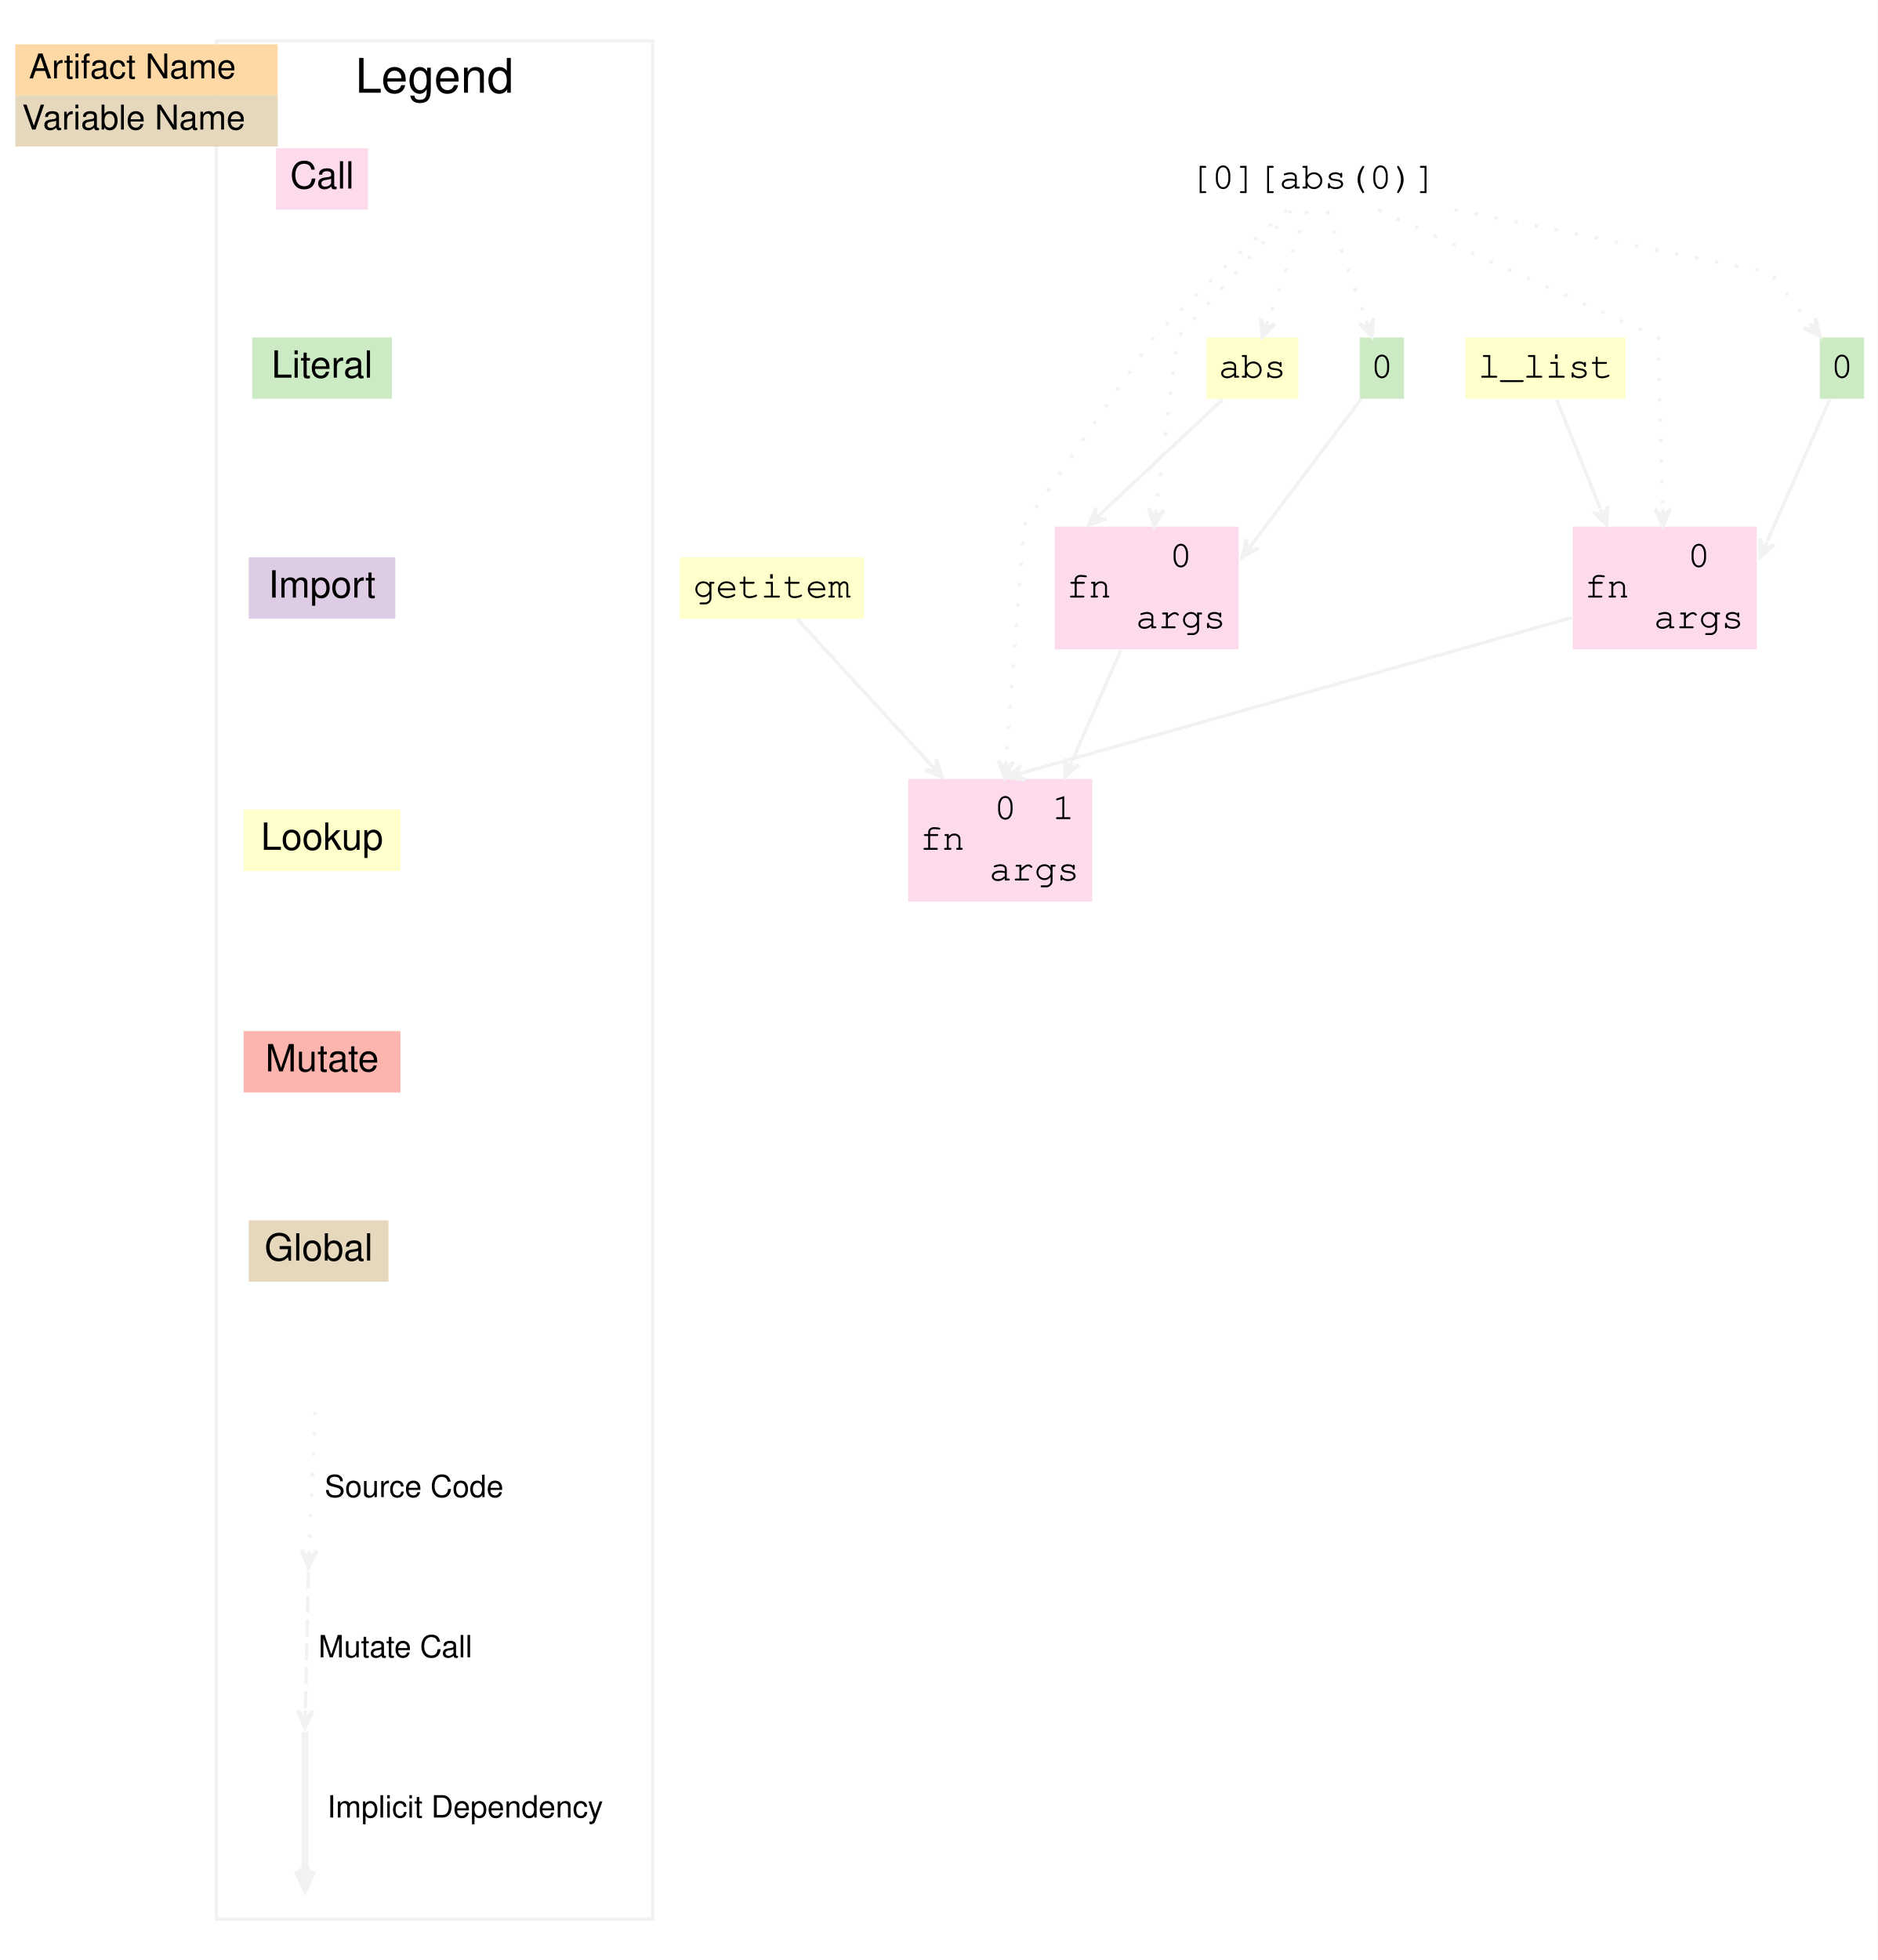
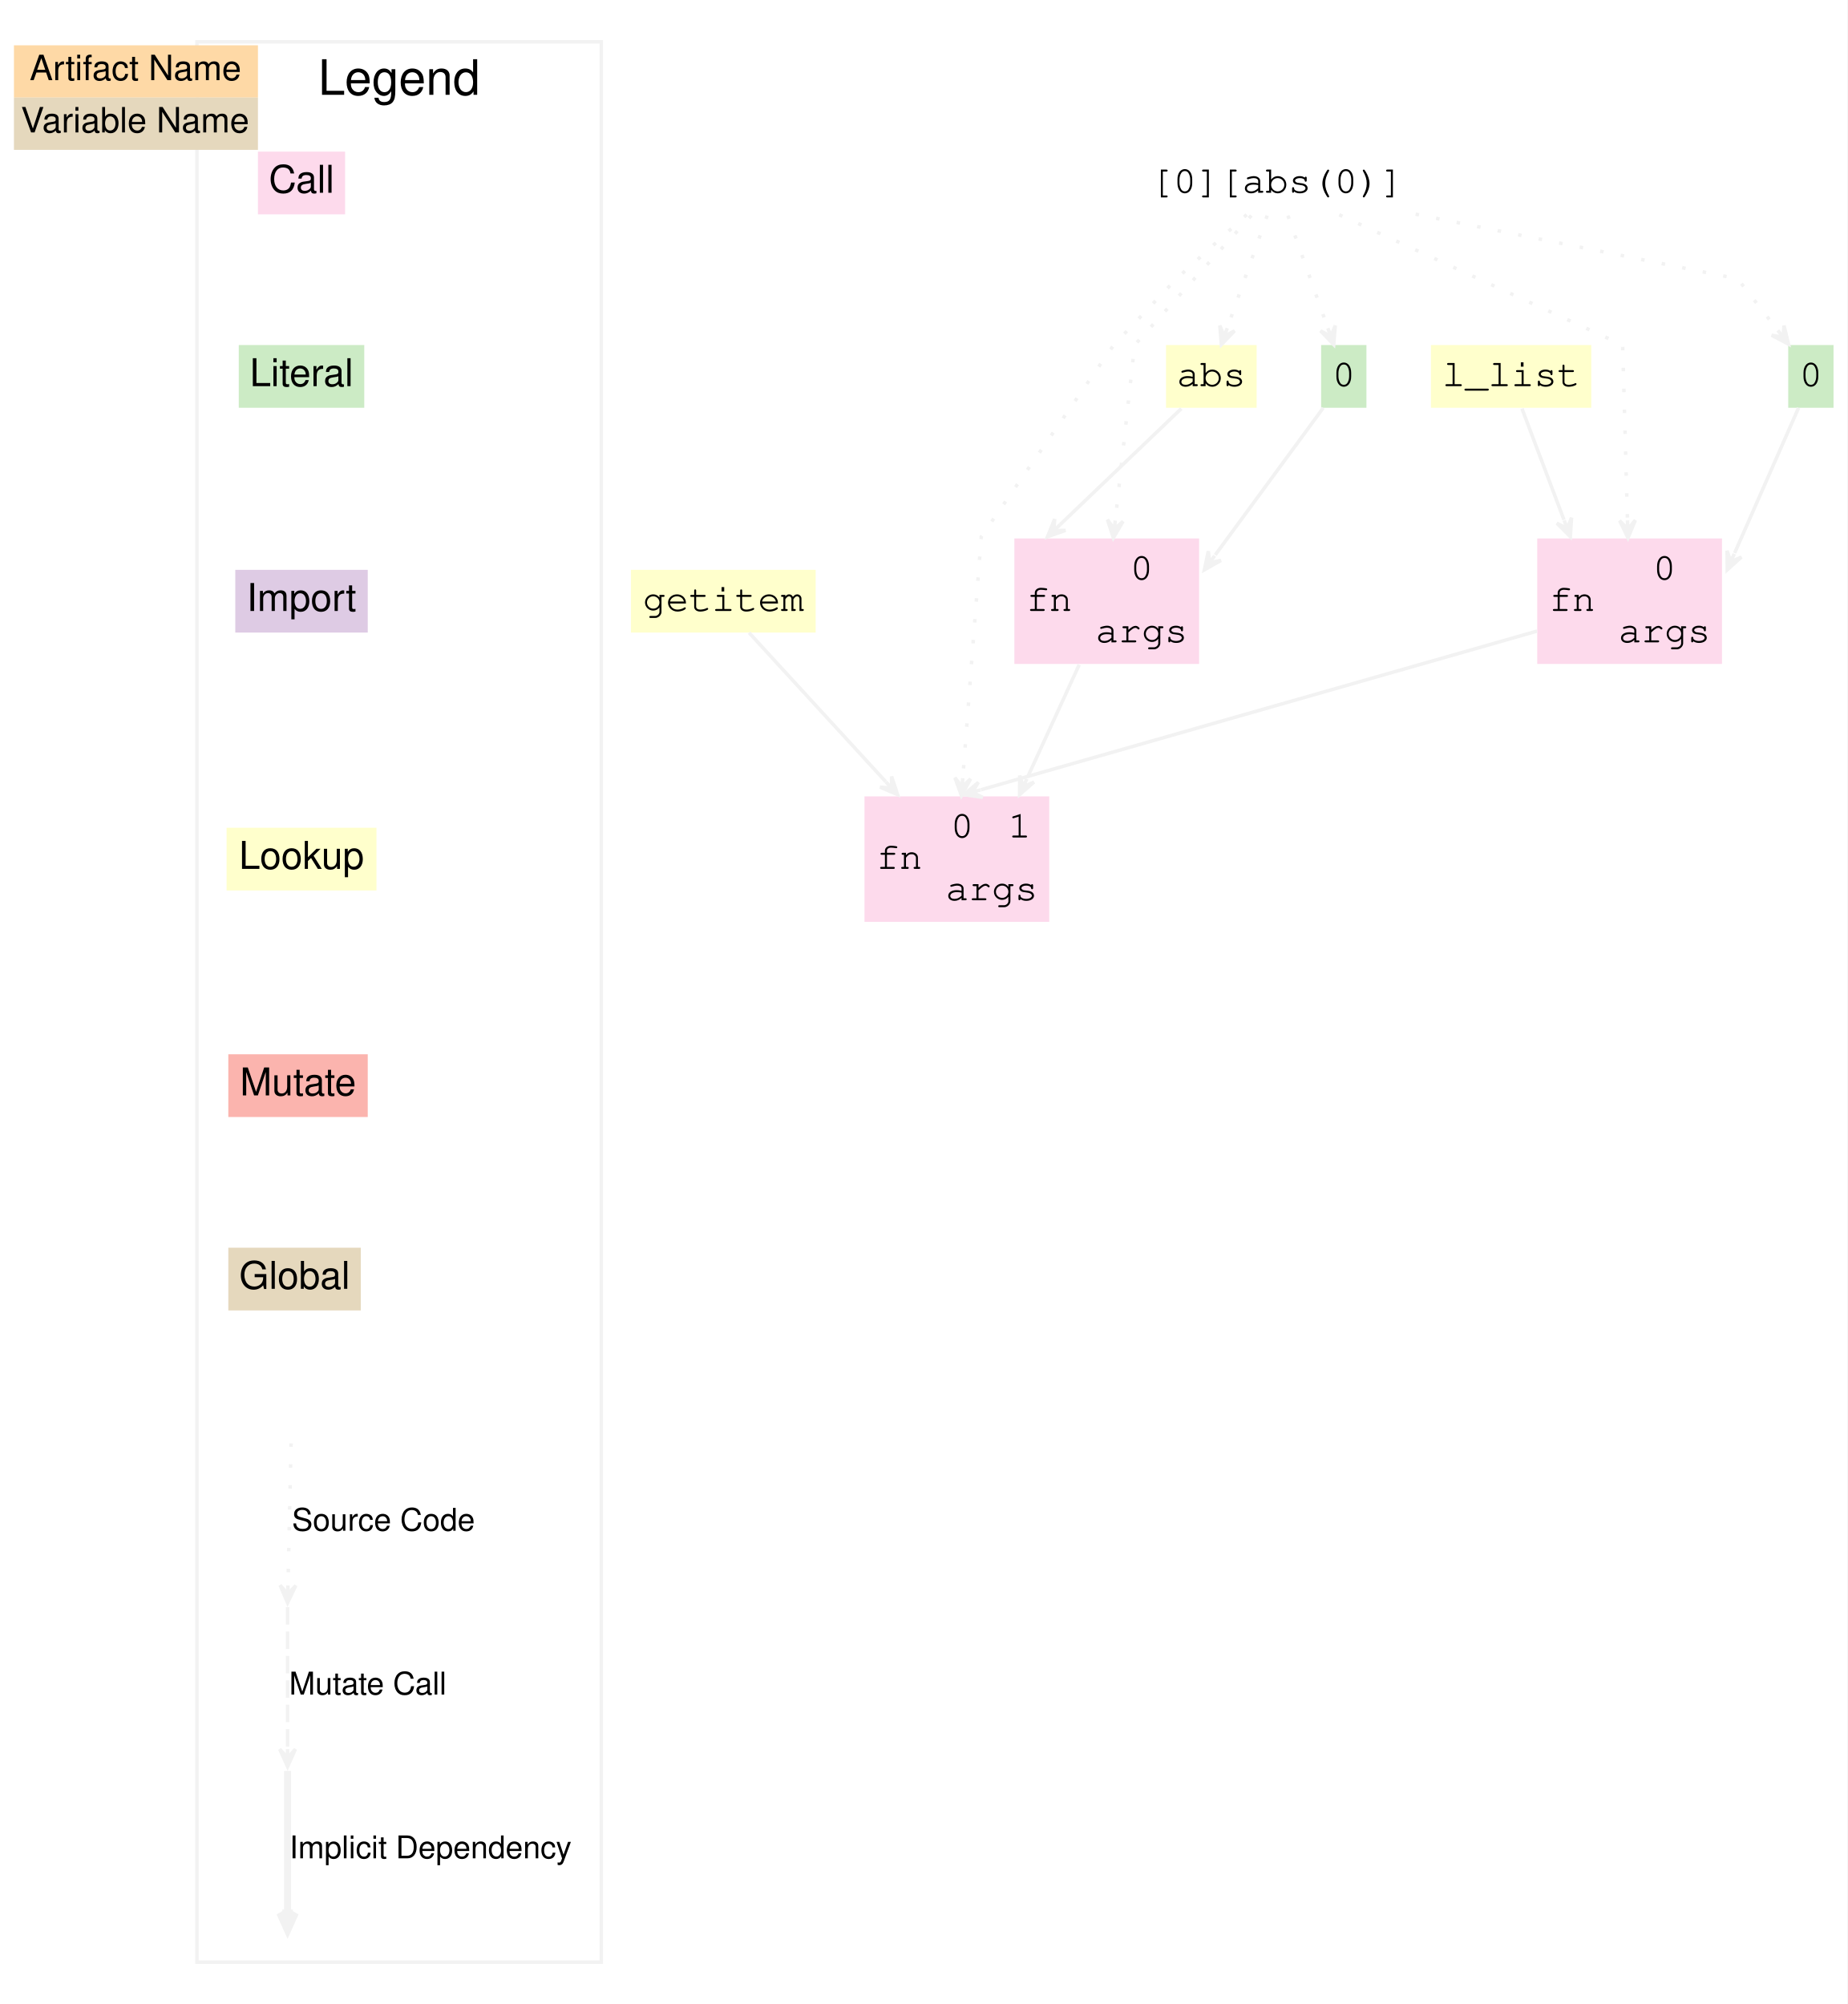
- <svg xmlns="http://www.w3.org/2000/svg" width="551pt" height="575pt" viewBox="0 0 551 575">
+ <svg xmlns="http://www.w3.org/2000/svg" width="530pt" height="575pt" viewBox="0 0 530 575">
  <g class="graph" transform="scale(1) translate(4 571)">
-     <polygon points="-4 4 -4 -571 547 -571 547 4" fill="#fff" stroke="transparent" />
+     <polygon points="-4 4 -4 -571 526 -571 526 4" fill="#fff" stroke="transparent" />
    <g class="cluster">
-       <polygon points="59.5 -8 59.5 -559 187.5 -559 187.5 -8" fill="none" stroke="#f2f2f2" />
-       <text x="123.5" y="-543.8" font-family="Helvetica,sans-Serif" font-size="14" text-anchor="middle">Legend</text>
+       <polygon points="52.5 -8 52.5 -559 168.5 -559 168.5 -8" fill="none" stroke="#f2f2f2" />
+       <text x="110.5" y="-543.8" font-family="Helvetica,sans-Serif" font-size="14" text-anchor="middle">Legend</text>
    </g>
    <g class="node">
-       <polygon points="77 -509.5 77 -527.5 104 -527.5 104 -509.5" fill="#fddaec" stroke="#f2f2f2" stroke-width="0" />
-       <text x="90.5" y="-515.7" fill="#000000" font-family="Helvetica,sans-Serif" font-size="11" text-anchor="middle">Call</text>
-       <polygon points="0.5 -543 0.5 -558 77.5 -558 77.5 -543" fill="#fed9a6" stroke="transparent" />
+       <polygon points="70 -509.5 70 -527.5 95 -527.5 95 -509.5" fill="#fddaec" stroke="#f2f2f2" stroke-width="0" />
+       <text x="82.5" y="-515.7" fill="#000000" font-family="Helvetica,sans-Serif" font-size="11" text-anchor="middle">Call</text>
+       <polygon points="0 -543 0 -558 70 -558 70 -543" fill="#fed9a6" stroke="transparent" />
      <text x="4.5" y="-548" fill="#000000" font-family="Helvetica,sans-Serif" font-size="10">Artifact Name</text>
-       <polygon points="0.5 -528 0.5 -543 77.5 -543 77.5 -528" fill="#e5d8bd" stroke="transparent" />
-       <text x="2.5" y="-533" fill="#000000" font-family="Helvetica,sans-Serif" font-size="10">Variable Name</text>
-       <polygon points="111 -472 70 -472 70 -454 111 -454" fill="#ccebc5" stroke="#f2f2f2" stroke-width="0" />
-       <text x="90.5" y="-460.2" fill="#000000" font-family="Helvetica,sans-Serif" font-size="11" text-anchor="middle">Literal</text>
-       <polygon points="112 -407.5 69 -407.5 69 -389.5 112 -389.5" fill="#decbe4" stroke="#f2f2f2" stroke-width="0" />
-       <text x="90.5" y="-395.7" fill="#000000" font-family="Helvetica,sans-Serif" font-size="11" text-anchor="middle">Import</text>
-       <polygon points="113.5 -333.5 67.5 -333.5 67.5 -315.5 113.5 -315.5" fill="#ffc" stroke="#f2f2f2" stroke-width="0" />
-       <text x="90.5" y="-321.7" fill="#000000" font-family="Helvetica,sans-Serif" font-size="11" text-anchor="middle">Lookup</text>
-       <polygon points="67.5 -250.5 67.5 -268.5 113.5 -268.5 113.5 -250.5" fill="#fbb4ae" stroke="#f2f2f2" stroke-width="0" />
-       <text x="90.5" y="-256.7" fill="#000000" font-family="Helvetica,sans-Serif" font-size="11" text-anchor="middle">Mutate</text>
-       <polygon points="110 -213 69 -213 69 -195 110 -195" fill="#e5d8bd" stroke="#f2f2f2" stroke-width="0" />
-       <text x="89.5" y="-201.2" fill="#000000" font-family="Helvetica,sans-Serif" font-size="11" text-anchor="middle">Global</text>
+       <polygon points="0 -528 0 -543 70 -543 70 -528" fill="#e5d8bd" stroke="transparent" />
+       <text x="2" y="-533" fill="#000000" font-family="Helvetica,sans-Serif" font-size="10">Variable Name</text>
+       <polygon points="100.5 -472 64.5 -472 64.5 -454 100.5 -454" fill="#ccebc5" stroke="#f2f2f2" stroke-width="0" />
+       <text x="82.5" y="-460.2" fill="#000000" font-family="Helvetica,sans-Serif" font-size="11" text-anchor="middle">Literal</text>
+       <polygon points="101.5 -407.5 63.5 -407.5 63.5 -389.5 101.5 -389.5" fill="#decbe4" stroke="#f2f2f2" stroke-width="0" />
+       <text x="82.5" y="-395.7" fill="#000000" font-family="Helvetica,sans-Serif" font-size="11" text-anchor="middle">Import</text>
+       <polygon points="104 -333.5 61 -333.5 61 -315.5 104 -315.5" fill="#ffc" stroke="#f2f2f2" stroke-width="0" />
+       <text x="82.5" y="-321.7" fill="#000000" font-family="Helvetica,sans-Serif" font-size="11" text-anchor="middle">Lookup</text>
+       <polygon points="61.5 -250.5 61.5 -268.5 101.5 -268.5 101.5 -250.5" fill="#fbb4ae" stroke="#f2f2f2" stroke-width="0" />
+       <text x="81.5" y="-256.7" fill="#000000" font-family="Helvetica,sans-Serif" font-size="11" text-anchor="middle">Mutate</text>
+       <polygon points="99.5 -213 61.5 -213 61.5 -195 99.5 -195" fill="#e5d8bd" stroke="#f2f2f2" stroke-width="0" />
+       <text x="80.5" y="-201.2" fill="#000000" font-family="Helvetica,sans-Serif" font-size="11" text-anchor="middle">Global</text>
    </g>
    <g class="edge">
-       <path d="m88.49-156.87c-0.09 2.11-1.25 28.8-1.76 40.47" fill="none" stroke="#f2f2f2" stroke-dasharray="1,5" />
-       <polygon points="86.51 -111.12 88.97 -116.02 86.61 -113.62 86.72 -116.12 86.72 -116.12 86.72 -116.12 86.61 -113.62 84.47 -116.22 86.51 -111.12" fill="#f2f2f2" stroke="#f2f2f2" />
-       <text x="117.5" y="-131.8" font-family="Helvetica,sans-Serif" font-size="9" text-anchor="middle">Source Code</text>
-       <path d="m86.5-109.87c-0.05 2.11-0.63 28.8-0.88 40.47" fill="none" stroke="#f2f2f2" stroke-dasharray="5,2" />
-       <polygon points="85.5 -64.12 87.86 -69.07 85.56 -66.62 85.61 -69.12 85.61 -69.12 85.61 -69.12 85.56 -66.62 83.36 -69.17 85.5 -64.12" fill="#f2f2f2" stroke="#f2f2f2" />
-       <text x="112" y="-84.8" font-family="Helvetica,sans-Serif" font-size="9" text-anchor="middle">Mutate Call</text>
-       <path d="m85.5-62.87v40.47" fill="none" stroke="#f2f2f2" stroke-width="2" />
-       <polygon points="85.5 -17.12 87.75 -22.12 86 -19.62 86 -22.12 85.5 -22.12 85 -22.12 85 -19.62 83.25 -22.12 85.5 -17.12" fill="#f2f2f2" stroke="#f2f2f2" stroke-width="2" />
-       <text x="132.5" y="-37.8" font-family="Helvetica,sans-Serif" font-size="9" text-anchor="middle">Implicit Dependency</text>
+       <path d="m79.5-156.87c-0.05 2.11-0.63 28.8-0.88 40.47" fill="none" stroke="#f2f2f2" stroke-dasharray="1,5" />
+       <polygon points="78.5 -111.12 80.86 -116.07 78.56 -113.62 78.61 -116.12 78.61 -116.12 78.61 -116.12 78.56 -113.62 76.36 -116.17 78.5 -111.12" fill="#f2f2f2" stroke="#f2f2f2" />
+       <text x="106" y="-131.8" font-family="Helvetica,sans-Serif" font-size="9" text-anchor="middle">Source Code</text>
+       <path d="m78.5-109.87v40.47" fill="none" stroke="#f2f2f2" stroke-dasharray="5,2" />
+       <polygon points="78.5 -64.12 80.75 -69.12 78.5 -66.62 78.5 -69.12 78.5 -69.12 78.5 -69.12 78.5 -66.62 76.25 -69.12 78.5 -64.12" fill="#f2f2f2" stroke="#f2f2f2" />
+       <text x="101.5" y="-84.8" font-family="Helvetica,sans-Serif" font-size="9" text-anchor="middle">Mutate Call</text>
+       <path d="m78.5-62.87v40.47" fill="none" stroke="#f2f2f2" stroke-width="2" />
+       <polygon points="78.5 -17.12 80.75 -22.12 79 -19.62 79 -22.12 78.5 -22.12 78 -22.12 78 -19.62 76.25 -22.12 78.5 -17.12" fill="#f2f2f2" stroke="#f2f2f2" stroke-width="2" />
+       <text x="119.5" y="-37.8" font-family="Helvetica,sans-Serif" font-size="9" text-anchor="middle">Implicit Dependency</text>
    </g>
    <g class="node">
-       <polygon points="543 -472 530 -472 530 -454 543 -454" fill="#ccebc5" stroke="#f2f2f2" stroke-width="0" />
-       <text x="536.5" y="-460.2" fill="#000000" font-family="Courier,monospace" font-size="11" text-anchor="middle">0</text>
-       <polygon points="457.5 -380.5 457.5 -416.5 511.5 -416.5 511.5 -380.5" fill="#fddaec" stroke="#f2f2f2" stroke-width="0" />
-       <text x="467.5" y="-395.7" fill="#000000" font-family="Courier,monospace" font-size="11" text-anchor="middle">fn</text>
-       <polyline points="477.5 -380.5 477.5 -416.5" fill="none" stroke="#f2f2f2" stroke-width="0" />
-       <text x="494.5" y="-404.7" fill="#000000" font-family="Courier,monospace" font-size="11" text-anchor="middle">0</text>
-       <polyline points="477.5 -398.5 511.5 -398.5" fill="none" stroke="#f2f2f2" stroke-width="0" />
-       <text x="494.5" y="-386.7" fill="#000000" font-family="Courier,monospace" font-size="11" text-anchor="middle">args</text>
+       <polygon points="522 -472 509 -472 509 -454 522 -454" fill="#ccebc5" stroke="#f2f2f2" stroke-width="0" />
+       <text x="515.5" y="-460.2" fill="#000000" font-family="Courier,monospace" font-size="11" text-anchor="middle">0</text>
+       <polygon points="437 -380.5 437 -416.5 490 -416.5 490 -380.5" fill="#fddaec" stroke="#f2f2f2" stroke-width="0" />
+       <text x="447" y="-395.7" fill="#000000" font-family="Courier,monospace" font-size="11" text-anchor="middle">fn</text>
+       <polyline points="457 -380.5 457 -416.5" fill="none" stroke="#f2f2f2" stroke-width="0" />
+       <text x="473.5" y="-404.7" fill="#000000" font-family="Courier,monospace" font-size="11" text-anchor="middle">0</text>
+       <polyline points="457 -398.5 490 -398.5" fill="none" stroke="#f2f2f2" stroke-width="0" />
+       <text x="473.5" y="-386.7" fill="#000000" font-family="Courier,monospace" font-size="11" text-anchor="middle">args</text>
    </g>
    <g class="edge" stroke="#f2f2f2">
-       <path d="m532.96-453.96c-5.06 11.49-14.2 32.25-18.33 41.63" fill="none" />
-       <polygon points="512.5 -407.5 516.57 -411.17 513.51 -409.79 514.52 -412.08 514.52 -412.08 514.52 -412.08 513.51 -409.79 512.46 -412.98 512.5 -407.5" fill="#f2f2f2" />
+       <path d="m511.96-453.96c-5.06 11.49-14.2 32.25-18.33 41.63" fill="none" />
+       <polygon points="491.5 -407.5 495.57 -411.17 492.51 -409.79 493.52 -412.08 493.52 -412.08 493.52 -412.08 492.51 -409.79 491.46 -412.98 491.5 -407.5" fill="#f2f2f2" />
    </g>
    <g class="node">
-       <polygon points="473 -472 426 -472 426 -454 473 -454" fill="#ffc" stroke="#f2f2f2" stroke-width="0" />
-       <text x="449.5" y="-460.2" fill="#000000" font-family="Courier,monospace" font-size="11" text-anchor="middle">l_list</text>
+       <polygon points="452.5 -472 406.5 -472 406.5 -454 452.5 -454" fill="#ffc" stroke="#f2f2f2" stroke-width="0" />
+       <text x="429.5" y="-460.2" fill="#000000" font-family="Courier,monospace" font-size="11" text-anchor="middle">l_list</text>
    </g>
    <g class="edge" stroke="#f2f2f2">
-       <path d="m452.8-453.75c3.74 9.34 9.7 24.24 12.75 31.88" fill="none" />
-       <polygon points="467.5 -417 467.73 -422.48 466.57 -419.32 465.64 -421.64 465.64 -421.64 465.64 -421.64 466.57 -419.32 463.55 -420.81 467.5 -417" fill="#f2f2f2" />
+       <path d="m432.62-453.75c3.53 9.34 9.15 24.24 12.04 31.88" fill="none" />
+       <polygon points="446.5 -417 446.84 -422.47 445.62 -419.34 444.73 -421.68 444.73 -421.68 444.73 -421.68 445.62 -419.34 442.63 -420.88 446.5 -417" fill="#f2f2f2" />
    </g>
    <g class="node">
-       <polygon points="262.5 -306.5 262.5 -342.5 316.5 -342.5 316.5 -306.5" fill="#fddaec" stroke="#f2f2f2" stroke-width="0" />
-       <text x="272.5" y="-321.7" fill="#000000" font-family="Courier,monospace" font-size="11" text-anchor="middle">fn</text>
-       <polyline points="282.5 -306.5 282.5 -342.5" fill="none" stroke="#f2f2f2" stroke-width="0" />
-       <text x="291" y="-330.7" fill="#000000" font-family="Courier,monospace" font-size="11" text-anchor="middle">0</text>
-       <polyline points="299.5 -324.5 299.5 -342.5" fill="none" stroke="#f2f2f2" stroke-width="0" />
-       <text x="308" y="-330.7" fill="#000000" font-family="Courier,monospace" font-size="11" text-anchor="middle">1</text>
-       <polyline points="282.5 -324.5 316.5 -324.5" fill="none" stroke="#f2f2f2" stroke-width="0" />
-       <text x="299.5" y="-312.7" fill="#000000" font-family="Courier,monospace" font-size="11" text-anchor="middle">args</text>
+       <polygon points="244 -306.5 244 -342.5 297 -342.5 297 -306.5" fill="#fddaec" stroke="#f2f2f2" stroke-width="0" />
+       <text x="254" y="-321.7" fill="#000000" font-family="Courier,monospace" font-size="11" text-anchor="middle">fn</text>
+       <polyline points="264 -306.5 264 -342.5" fill="none" stroke="#f2f2f2" stroke-width="0" />
+       <text x="272" y="-330.7" fill="#000000" font-family="Courier,monospace" font-size="11" text-anchor="middle">0</text>
+       <polyline points="280 -324.5 280 -342.5" fill="none" stroke="#f2f2f2" stroke-width="0" />
+       <text x="288.5" y="-330.7" fill="#000000" font-family="Courier,monospace" font-size="11" text-anchor="middle">1</text>
+       <polyline points="264 -324.5 297 -324.5" fill="none" stroke="#f2f2f2" stroke-width="0" />
+       <text x="280.5" y="-312.7" fill="#000000" font-family="Courier,monospace" font-size="11" text-anchor="middle">args</text>
    </g>
    <g class="edge" stroke="#f2f2f2">
-       <path d="m457.26-389.81c-46.55 13.15-138.55 39.13-160.82 45.41" fill="none" />
-       <polygon points="291.5 -343 296.92 -342.19 293.91 -343.68 296.31 -344.36 296.31 -344.36 296.31 -344.36 293.91 -343.68 295.7 -346.52 291.5 -343" fill="#f2f2f2" />
+       <path d="m436.94-389.92c-45.92 13.1-137.38 39.2-159.53 45.52" fill="none" />
+       <polygon points="272.5 -343 277.93 -342.21 274.9 -343.69 277.31 -344.37 277.31 -344.37 277.31 -344.37 274.9 -343.69 276.69 -346.54 272.5 -343" fill="#f2f2f2" />
    </g>
    <g class="node">
-       <polygon points="408 -472 395 -472 395 -454 408 -454" fill="#ccebc5" stroke="#f2f2f2" stroke-width="0" />
-       <text x="401.5" y="-460.2" fill="#000000" font-family="Courier,monospace" font-size="11" text-anchor="middle">0</text>
-       <polygon points="305.5 -380.5 305.5 -416.5 359.5 -416.5 359.5 -380.5" fill="#fddaec" stroke="#f2f2f2" stroke-width="0" />
-       <text x="315.5" y="-395.7" fill="#000000" font-family="Courier,monospace" font-size="11" text-anchor="middle">fn</text>
-       <polyline points="325.5 -380.5 325.5 -416.5" fill="none" stroke="#f2f2f2" stroke-width="0" />
-       <text x="342.5" y="-404.7" fill="#000000" font-family="Courier,monospace" font-size="11" text-anchor="middle">0</text>
-       <polyline points="325.5 -398.5 359.5 -398.5" fill="none" stroke="#f2f2f2" stroke-width="0" />
-       <text x="342.5" y="-386.7" fill="#000000" font-family="Courier,monospace" font-size="11" text-anchor="middle">args</text>
+       <polygon points="388 -472 375 -472 375 -454 388 -454" fill="#ccebc5" stroke="#f2f2f2" stroke-width="0" />
+       <text x="381.5" y="-460.2" fill="#000000" font-family="Courier,monospace" font-size="11" text-anchor="middle">0</text>
+       <polygon points="287 -380.5 287 -416.5 340 -416.5 340 -380.5" fill="#fddaec" stroke="#f2f2f2" stroke-width="0" />
+       <text x="297" y="-395.7" fill="#000000" font-family="Courier,monospace" font-size="11" text-anchor="middle">fn</text>
+       <polyline points="307 -380.5 307 -416.5" fill="none" stroke="#f2f2f2" stroke-width="0" />
+       <text x="323.5" y="-404.7" fill="#000000" font-family="Courier,monospace" font-size="11" text-anchor="middle">0</text>
+       <polyline points="307 -398.5 340 -398.5" fill="none" stroke="#f2f2f2" stroke-width="0" />
+       <text x="323.5" y="-386.7" fill="#000000" font-family="Courier,monospace" font-size="11" text-anchor="middle">args</text>
    </g>
    <g class="edge" stroke="#f2f2f2">
-       <path d="m395.45-453.96c-8.91 11.85-25.23 33.54-31.94 42.46" fill="none" />
-       <polygon points="360.5 -407.5 365.3 -410.14 362 -409.5 363.51 -411.5 363.51 -411.5 363.51 -411.5 362 -409.5 361.71 -412.85 360.5 -407.5" fill="#f2f2f2" />
+       <path d="m375.6-453.96c-8.61 11.73-24.3 33.11-30.97 42.19" fill="none" />
+       <polygon points="341.5 -407.5 346.27 -410.2 342.98 -409.52 344.46 -411.53 344.46 -411.53 344.46 -411.53 342.98 -409.52 342.64 -412.86 341.5 -407.5" fill="#f2f2f2" />
    </g>
    <g class="node">
-       <polygon points="377 -472 350 -472 350 -454 377 -454" fill="#ffc" stroke="#f2f2f2" stroke-width="0" />
-       <text x="363.5" y="-460.2" fill="#000000" font-family="Courier,monospace" font-size="11" text-anchor="middle">abs</text>
+       <polygon points="356.5 -472 330.5 -472 330.5 -454 356.5 -454" fill="#ffc" stroke="#f2f2f2" stroke-width="0" />
+       <text x="343.5" y="-460.2" fill="#000000" font-family="Courier,monospace" font-size="11" text-anchor="middle">abs</text>
    </g>
    <g class="edge" stroke="#f2f2f2">
-       <path d="m354.7-453.75c-10.61 9.95-27.95 26.21-35.5 33.28" fill="none" />
-       <polygon points="315.5 -417 320.69 -418.78 317.32 -418.71 319.15 -420.42 319.15 -420.42 319.15 -420.42 317.32 -418.71 317.61 -422.06 315.5 -417" fill="#f2f2f2" />
-       <path d="m324.91-380.26c-4.95 11.23-11.05 25.09-14.24 32.33" fill="none" />
-       <polygon points="308.5 -343 312.57 -346.67 309.51 -345.29 310.52 -347.58 310.52 -347.58 310.52 -347.58 309.51 -345.29 308.46 -348.48 308.5 -343" fill="#f2f2f2" />
+       <path d="m334.88-453.75c-10.39 9.95-27.37 26.21-34.76 33.28" fill="none" />
+       <polygon points="296.5 -417 301.67 -418.83 298.31 -418.73 300.11 -420.46 300.11 -420.46 300.11 -420.46 298.31 -418.73 298.56 -422.08 296.5 -417" fill="#f2f2f2" />
+       <path d="m305.59-380.26c-5.15 11.23-11.51 25.09-14.83 32.33" fill="none" />
+       <polygon points="288.5 -343 292.63 -346.61 289.54 -345.27 290.58 -347.54 290.58 -347.54 290.58 -347.54 289.54 -345.27 288.54 -348.48 288.5 -343" fill="#f2f2f2" />
    </g>
    <g class="node">
-       <polygon points="249.5 -407.5 195.5 -407.5 195.5 -389.5 249.5 -389.5" fill="#ffc" stroke="#f2f2f2" stroke-width="0" />
-       <text x="222.5" y="-395.7" fill="#000000" font-family="Courier,monospace" font-size="11" text-anchor="middle">getitem</text>
+       <polygon points="230 -407.5 177 -407.5 177 -389.5 230 -389.5" fill="#ffc" stroke="#f2f2f2" stroke-width="0" />
+       <text x="203.5" y="-395.7" fill="#000000" font-family="Courier,monospace" font-size="11" text-anchor="middle">getitem</text>
    </g>
    <g class="edge" stroke="#f2f2f2">
-       <path d="m229.88-389.46c10.97 11.96 31.17 33.97 39.2 42.73" fill="none" />
-       <polygon points="272.5 -343 270.78 -348.21 270.81 -344.84 269.12 -346.68 269.12 -346.68 269.12 -346.68 270.81 -344.84 267.46 -345.16 272.5 -343" fill="#f2f2f2" />
+       <path d="m210.88-389.46c10.97 11.96 31.17 33.97 39.2 42.73" fill="none" />
+       <polygon points="253.5 -343 251.78 -348.21 251.81 -344.84 250.12 -346.68 250.12 -346.68 250.12 -346.68 251.81 -344.84 248.46 -345.16 253.5 -343" fill="#f2f2f2" />
    </g>
    <g class="node">
-       <polygon points="423 -527.5 342 -527.5 342 -509.5 423 -509.5" fill="none" stroke="#000" stroke-width="0" />
-       <text x="345" y="-515.7" fill="#000000" font-family="Courier,monospace" font-size="11">[0][abs(0)]</text>
+       <polygon points="402 -527.5 323 -527.5 323 -509.5 402 -509.5" fill="none" stroke="#000" stroke-width="0" />
+       <text x="326" y="-515.7" fill="#000000" font-family="Courier,monospace" font-size="11">[0][abs(0)]</text>
    </g>
    <g class="edge" stroke="#f2f2f2">
-       <path d="m422.77-509.48c39.14 7.8 92.73 18.48 92.73 18.48s5.77 7.41 11.26 14.47" fill="none" stroke-dasharray="1,5" />
-       <polygon points="530.09 -472.25 528.79 -477.58 528.55 -474.22 527.02 -476.19 527.02 -476.19 527.02 -476.19 528.55 -474.22 525.24 -474.81 530.09 -472.25" fill="#f2f2f2" />
-       <path d="m400.38-509.37c28.76 13.09 82.12 37.37 82.12 37.37s0.79 28.79 1.38 50.09" fill="none" stroke-dasharray="1,5" />
-       <polygon points="484.03 -416.68 486.14 -421.74 483.96 -419.18 483.89 -421.68 483.89 -421.68 483.89 -421.68 483.96 -419.18 481.64 -421.62 484.03 -416.68" fill="#f2f2f2" />
-       <path d="m385.47-509.14c3.06 8.61 7.86 22.14 11.42 32.15" fill="none" stroke-dasharray="1,5" />
-       <polygon points="398.61 -472.13 399.06 -477.59 397.78 -474.48 396.94 -476.84 396.94 -476.84 396.94 -476.84 397.78 -474.48 394.82 -476.08 398.61 -472.13" fill="#f2f2f2" />
-       <path d="m379.53-509.14c-3.06 8.61-7.86 22.14-11.42 32.15" fill="none" stroke-dasharray="1,5" />
-       <polygon points="366.39 -472.13 370.18 -476.08 367.22 -474.48 368.06 -476.84 368.06 -476.84 368.06 -476.84 367.22 -474.48 365.94 -477.59 366.39 -472.13" fill="#f2f2f2" />
-       <path d="m374.98-509.15c-11.84 13.13-33.48 37.15-33.48 37.15s-3.57 28.79-6.22 50.09" fill="none" stroke-dasharray="1,5" />
-       <polygon points="334.63 -416.68 337.48 -421.37 334.94 -419.16 335.25 -421.64 335.25 -421.64 335.25 -421.64 334.94 -419.16 333.02 -421.92 334.63 -416.68" fill="#f2f2f2" />
-       <path d="m373.64-509.41c-8.53 7.8-20.14 18.41-20.14 18.41l-19 19-38 55s-3.21 42-5.29 69.09" fill="none" stroke-dasharray="1,5" />
-       <polygon points="290.82 -342.71 293.44 -347.52 291.01 -345.2 291.2 -347.7 291.2 -347.7 291.2 -347.7 291.01 -345.2 288.95 -347.87 290.82 -342.71" fill="#f2f2f2" />
+       <path d="m402.1-509.55c38.89 7.81 92.4 18.55 92.4 18.55s5.77 7.41 11.26 14.47" fill="none" stroke-dasharray="1,5" />
+       <polygon points="509.09 -472.25 507.79 -477.58 507.55 -474.22 506.02 -476.19 506.02 -476.19 506.02 -476.19 507.55 -474.22 504.24 -474.81 509.09 -472.25" fill="#f2f2f2" />
+       <path d="m380.2-509.37c28.48 13.09 81.3 37.37 81.3 37.37s0.79 28.79 1.38 50.09" fill="none" stroke-dasharray="1,5" />
+       <polygon points="463.03 -416.68 465.14 -421.74 462.96 -419.18 462.89 -421.68 462.89 -421.68 462.89 -421.68 462.96 -419.18 460.64 -421.62 463.03 -416.68" fill="#f2f2f2" />
+       <path d="m365.47-509.14c3.06 8.61 7.86 22.14 11.42 32.15" fill="none" stroke-dasharray="1,5" />
+       <polygon points="378.61 -472.13 379.06 -477.59 377.78 -474.48 376.94 -476.84 376.94 -476.84 376.94 -476.84 377.78 -474.48 374.82 -476.08 378.61 -472.13" fill="#f2f2f2" />
+       <path d="m359.53-509.14c-3.06 8.61-7.86 22.14-11.42 32.15" fill="none" stroke-dasharray="1,5" />
+       <polygon points="346.39 -472.13 350.18 -476.08 347.22 -474.48 348.06 -476.84 348.06 -476.84 348.06 -476.84 347.22 -474.48 345.94 -477.59 346.39 -472.13" fill="#f2f2f2" />
+       <path d="m354.98-509.15c-11.84 13.13-33.48 37.15-33.48 37.15s-3.18 28.79-5.53 50.09" fill="none" stroke-dasharray="1,5" />
+       <polygon points="315.4 -416.68 318.18 -421.4 315.67 -419.17 315.94 -421.65 315.94 -421.65 315.94 -421.65 315.67 -419.17 313.71 -421.9 315.4 -416.68" fill="#f2f2f2" />
+       <path d="m353.64-509.41c-8.53 7.8-20.14 18.41-20.14 18.41s-18 19-18 19l-38 55s-3.21 42-5.29 69.09" fill="none" stroke-dasharray="1,5" />
+       <polygon points="271.82 -342.71 274.44 -347.52 272.01 -345.2 272.2 -347.7 272.2 -347.7 272.2 -347.7 272.01 -345.2 269.95 -347.87 271.82 -342.71" fill="#f2f2f2" />
    </g>
  </g>
</svg>
